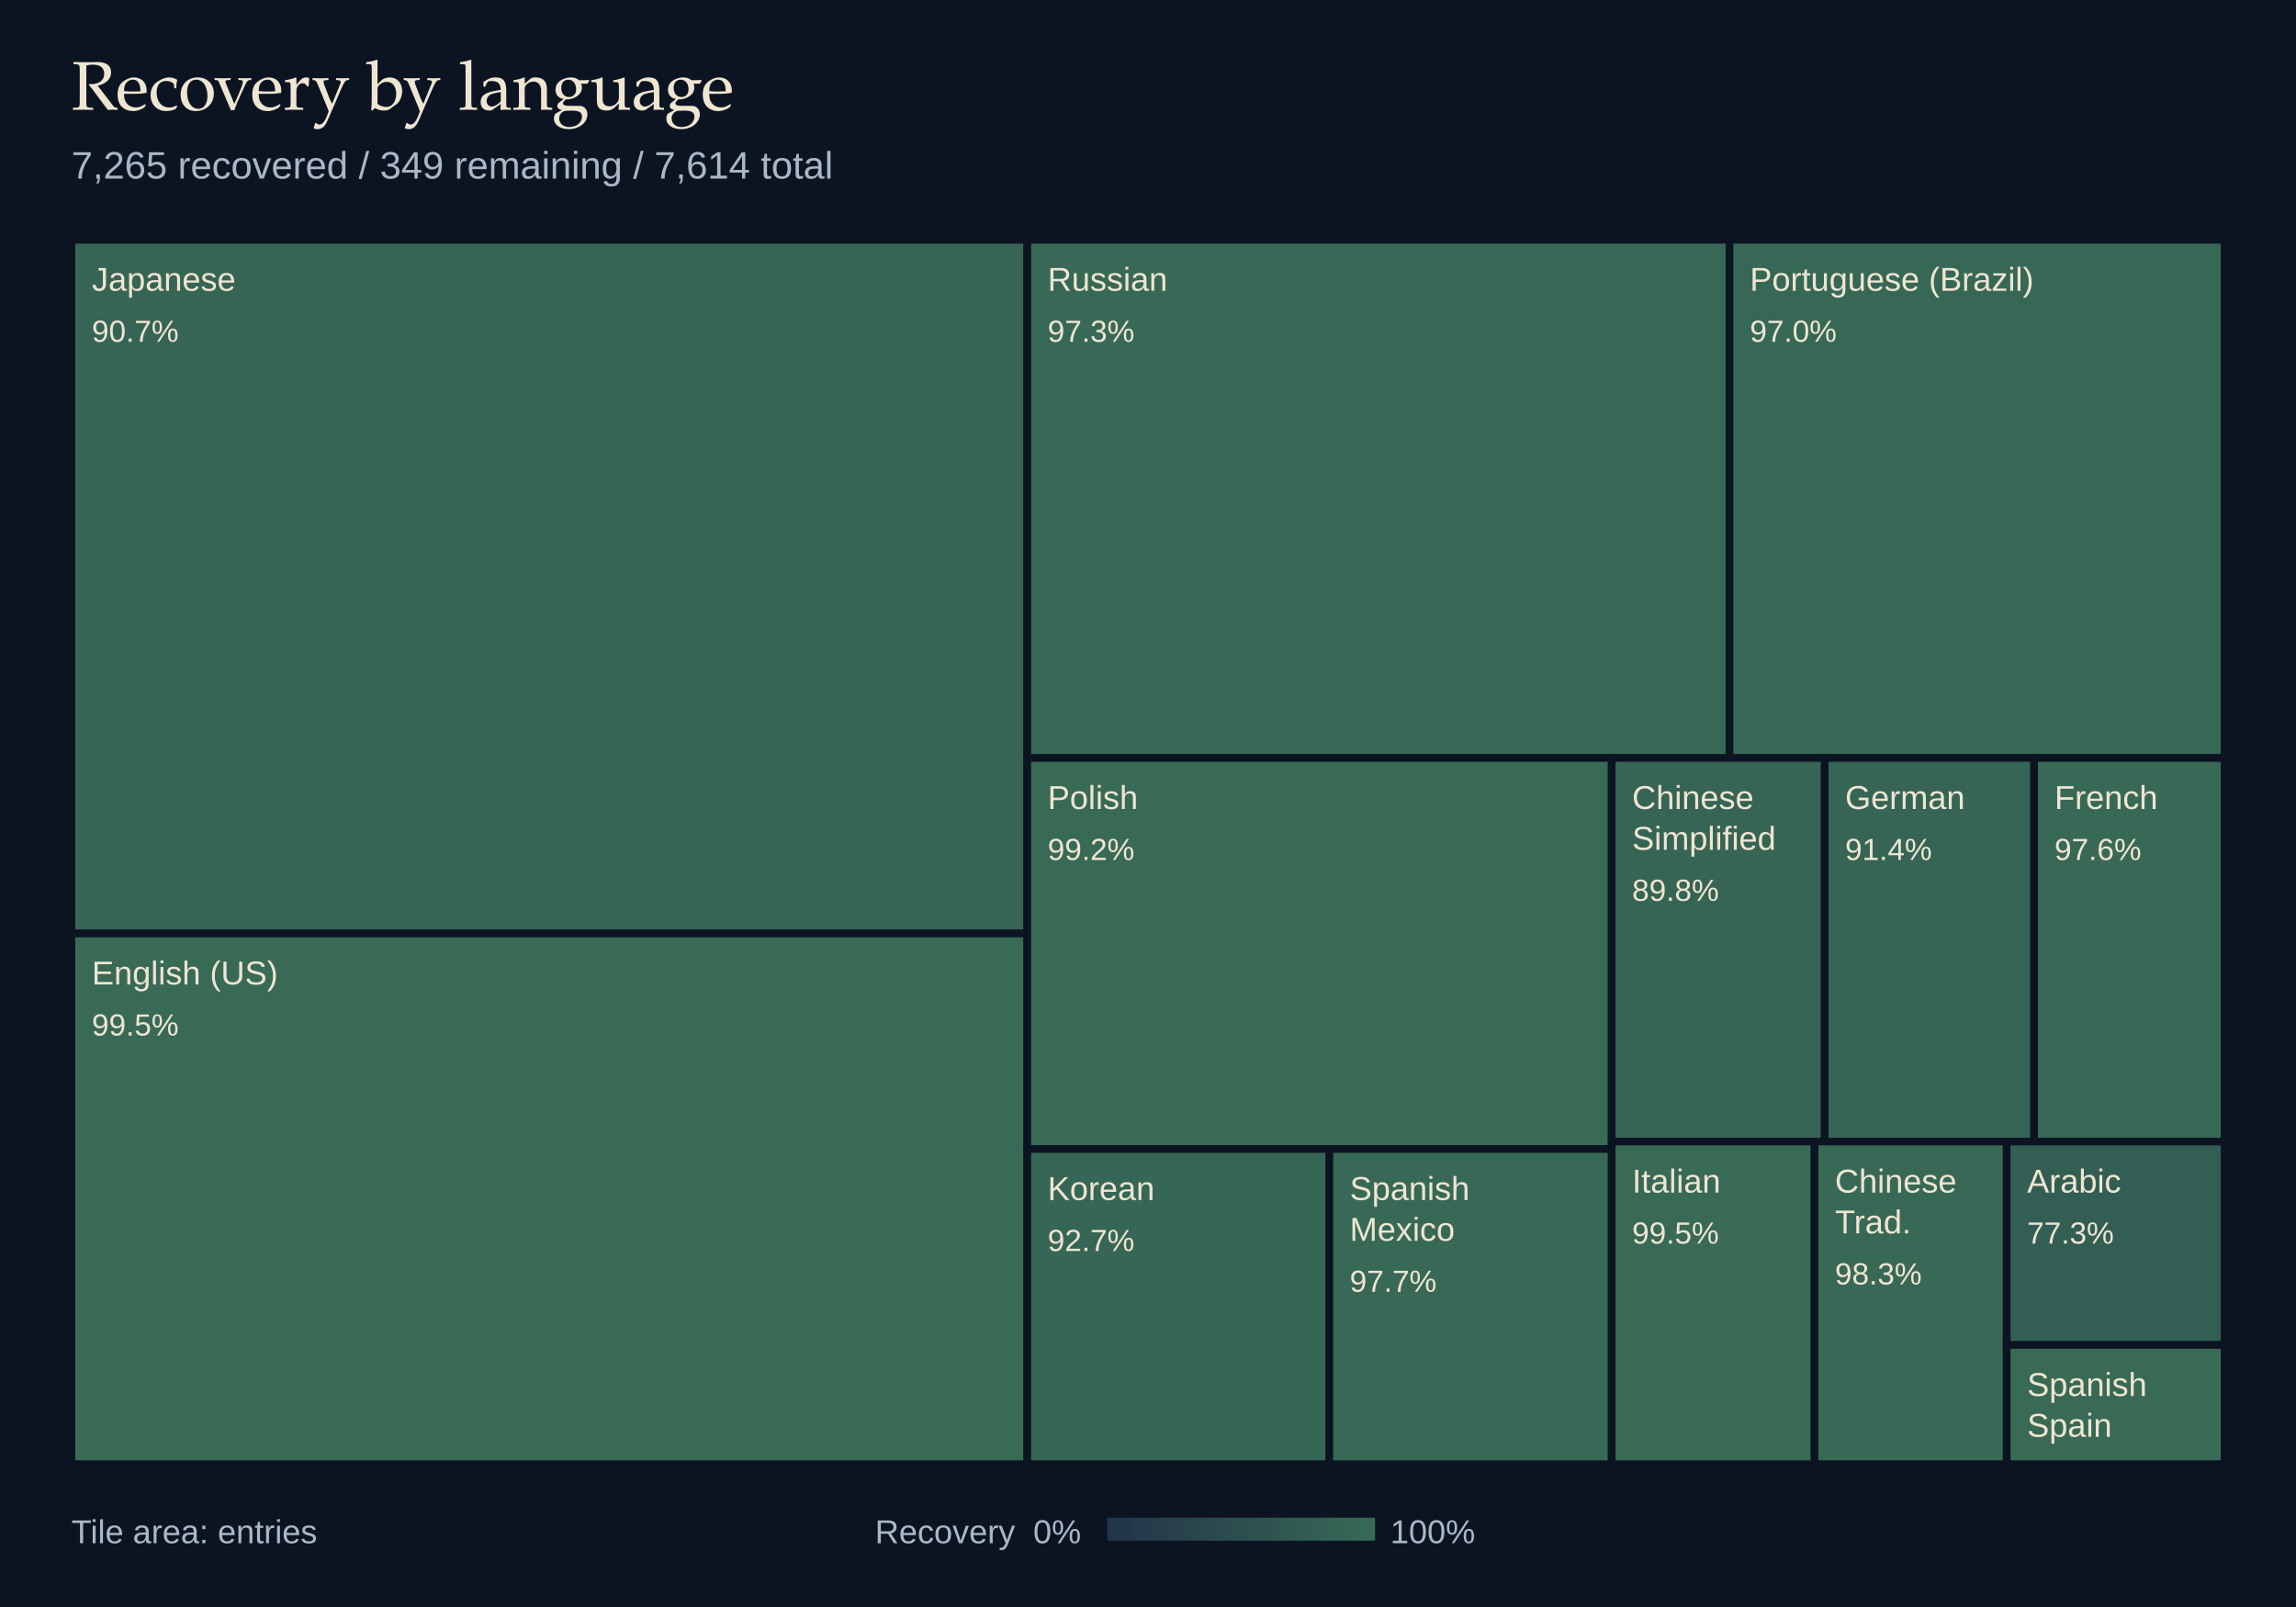
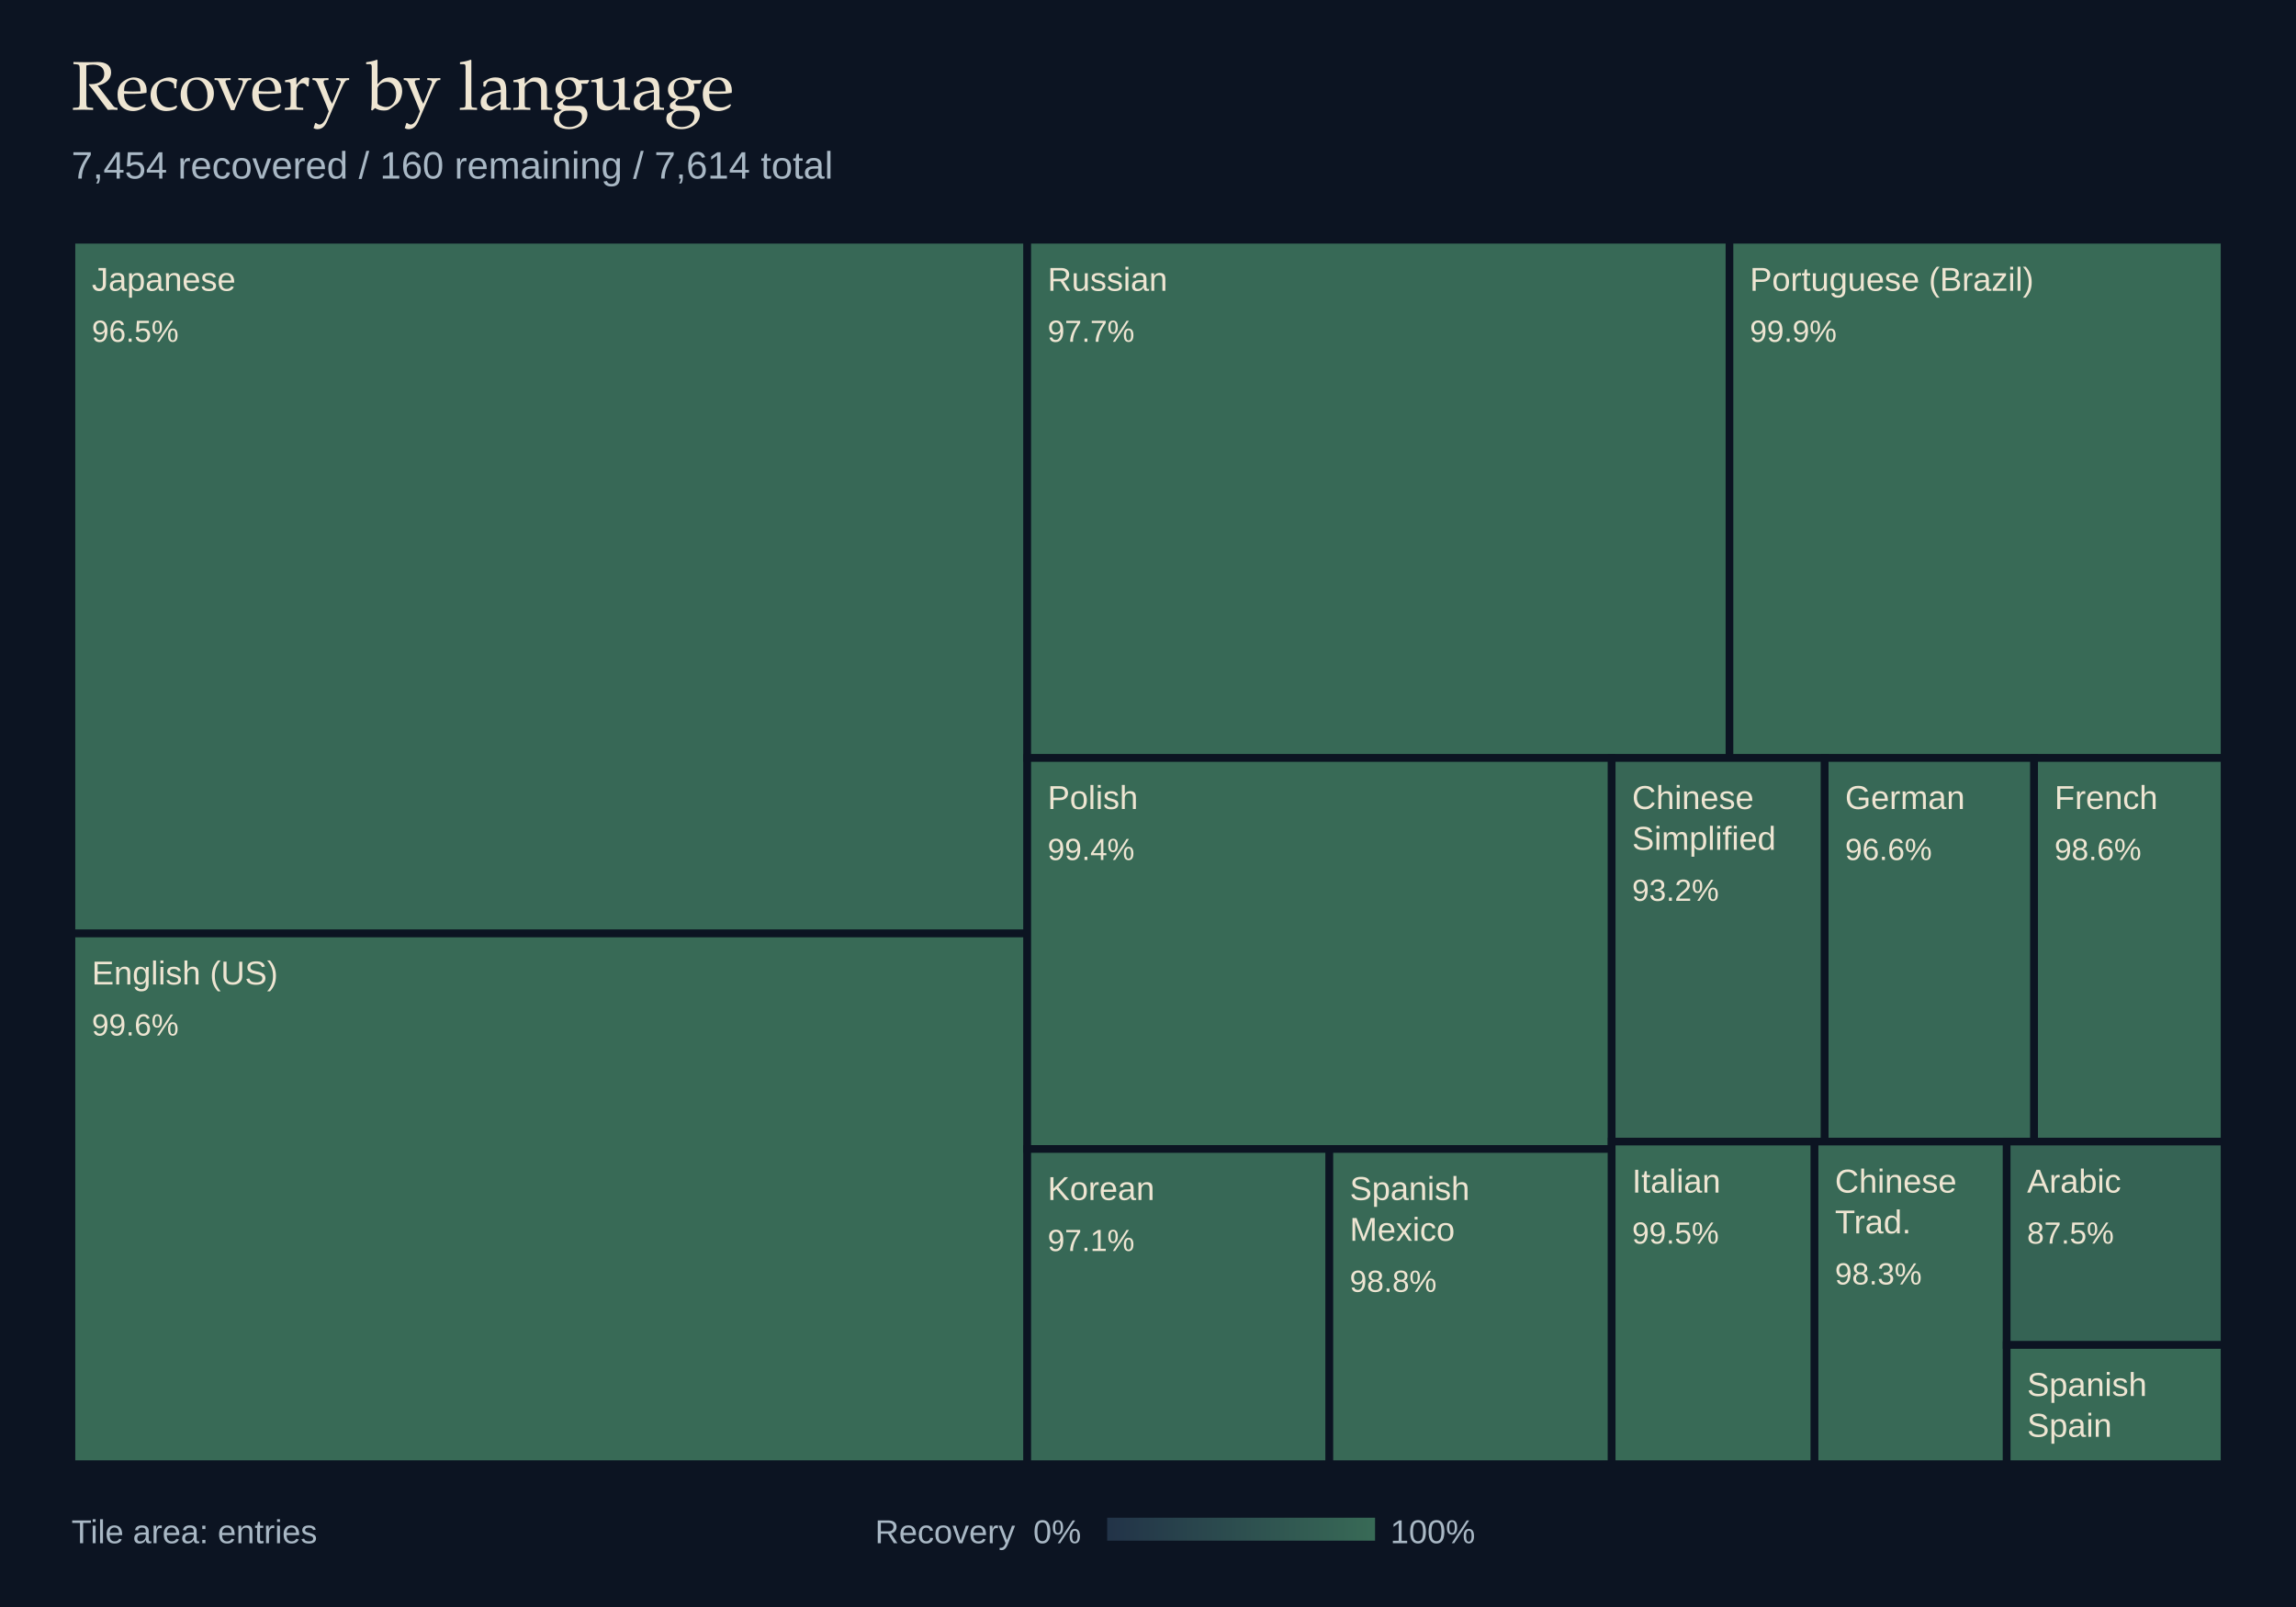
<svg xmlns="http://www.w3.org/2000/svg" width="900" height="630" viewBox="0 0 900 630" role="img" aria-labelledby="title description">
  <defs>
    <linearGradient id="scale">
      <stop stop-color="#223348" />
      <stop offset="1" stop-color="#386a56" />
    </linearGradient>
  </defs>
  <rect width="900" height="630" fill="#0c1422" />
  <text x="28" y="43" fill="#eee5d2" font-family="Palatino, Georgia, serif" font-size="27">Recovery by language</text>
-   <text x="28" y="70" fill="#a9b8c5" font-family="Segoe UI, Arial, sans-serif" font-size="15">7,265 recovered  /  349 remaining  /  7,614 total</text>
-   <rect x="28.000" y="94.000" width="374.668" height="271.953" fill="#366555" stroke="#0c1422" stroke-width="3" />
+   <text x="28" y="70" fill="#a9b8c5" font-family="Segoe UI, Arial, sans-serif" font-size="15">7,454 recovered  /  160 remaining  /  7,614 total</text>
+   <rect x="28.000" y="94.000" width="374.668" height="271.953" fill="#376856" stroke="#0c1422" stroke-width="3" />
  <text x="36.000" y="114.000" fill="#eee5d2" font-family="Segoe UI, Arial, sans-serif" font-size="13">Japanese</text>
-   <text x="36.000" y="134.000" fill="#eee5d2" font-family="Segoe UI, Arial, sans-serif" font-size="12">90.7%</text>
+   <text x="36.000" y="134.000" fill="#eee5d2" font-family="Segoe UI, Arial, sans-serif" font-size="12">96.5%</text>
  <rect x="28.000" y="365.953" width="374.668" height="208.047" fill="#386a56" stroke="#0c1422" stroke-width="3" />
  <text x="36.000" y="385.953" fill="#eee5d2" font-family="Segoe UI, Arial, sans-serif" font-size="13">English (US)</text>
-   <text x="36.000" y="405.953" fill="#eee5d2" font-family="Segoe UI, Arial, sans-serif" font-size="12">99.5%</text>
+   <text x="36.000" y="405.953" fill="#eee5d2" font-family="Segoe UI, Arial, sans-serif" font-size="12">99.6%</text>
  <rect x="402.668" y="94.000" width="275.261" height="203.155" fill="#376956" stroke="#0c1422" stroke-width="3" />
  <text x="410.668" y="114.000" fill="#eee5d2" font-family="Segoe UI, Arial, sans-serif" font-size="13">Russian</text>
-   <text x="410.668" y="134.000" fill="#eee5d2" font-family="Segoe UI, Arial, sans-serif" font-size="12">97.3%</text>
-   <rect x="677.929" y="94.000" width="194.071" height="203.155" fill="#376856" stroke="#0c1422" stroke-width="3" />
+   <text x="410.668" y="134.000" fill="#eee5d2" font-family="Segoe UI, Arial, sans-serif" font-size="12">97.7%</text>
+   <rect x="677.929" y="94.000" width="194.071" height="203.155" fill="#386a56" stroke="#0c1422" stroke-width="3" />
  <text x="685.929" y="114.000" fill="#eee5d2" font-family="Segoe UI, Arial, sans-serif" font-size="13">Portuguese (Brazil)</text>
-   <text x="685.929" y="134.000" fill="#eee5d2" font-family="Segoe UI, Arial, sans-serif" font-size="12">97.0%</text>
+   <text x="685.929" y="134.000" fill="#eee5d2" font-family="Segoe UI, Arial, sans-serif" font-size="12">99.9%</text>
  <rect x="402.668" y="297.155" width="229.093" height="153.286" fill="#386a56" stroke="#0c1422" stroke-width="3" />
  <text x="410.668" y="317.155" fill="#eee5d2" font-family="Segoe UI, Arial, sans-serif" font-size="13">Polish</text>
-   <text x="410.668" y="337.155" fill="#eee5d2" font-family="Segoe UI, Arial, sans-serif" font-size="12">99.2%</text>
-   <rect x="402.668" y="450.442" width="118.422" height="123.558" fill="#366655" stroke="#0c1422" stroke-width="3" />
+   <text x="410.668" y="337.155" fill="#eee5d2" font-family="Segoe UI, Arial, sans-serif" font-size="12">99.4%</text>
+   <rect x="402.668" y="450.442" width="118.422" height="123.558" fill="#376856" stroke="#0c1422" stroke-width="3" />
  <text x="410.668" y="470.442" fill="#eee5d2" font-family="Segoe UI, Arial, sans-serif" font-size="13">Korean</text>
-   <text x="410.668" y="490.442" fill="#eee5d2" font-family="Segoe UI, Arial, sans-serif" font-size="12">92.7%</text>
-   <rect x="521.090" y="450.442" width="110.671" height="123.558" fill="#376956" stroke="#0c1422" stroke-width="3" />
+   <text x="410.668" y="490.442" fill="#eee5d2" font-family="Segoe UI, Arial, sans-serif" font-size="12">97.1%</text>
+   <rect x="521.090" y="450.442" width="110.671" height="123.558" fill="#386956" stroke="#0c1422" stroke-width="3" />
  <text x="529.090" y="470.442" fill="#eee5d2" font-family="Segoe UI, Arial, sans-serif" font-size="13">Spanish</text>
  <text x="529.090" y="486.442" fill="#eee5d2" font-family="Segoe UI, Arial, sans-serif" font-size="13">Mexico</text>
-   <text x="529.090" y="506.442" fill="#eee5d2" font-family="Segoe UI, Arial, sans-serif" font-size="12">97.7%</text>
-   <rect x="631.760" y="297.155" width="83.500" height="150.382" fill="#366455" stroke="#0c1422" stroke-width="3" />
+   <text x="529.090" y="506.442" fill="#eee5d2" font-family="Segoe UI, Arial, sans-serif" font-size="12">98.8%</text>
+   <rect x="631.760" y="297.155" width="83.500" height="150.382" fill="#376655" stroke="#0c1422" stroke-width="3" />
  <text x="639.760" y="317.155" fill="#eee5d2" font-family="Segoe UI, Arial, sans-serif" font-size="13">Chinese</text>
  <text x="639.760" y="333.155" fill="#eee5d2" font-family="Segoe UI, Arial, sans-serif" font-size="13">Simplified</text>
-   <text x="639.760" y="353.155" fill="#eee5d2" font-family="Segoe UI, Arial, sans-serif" font-size="12">89.8%</text>
-   <rect x="715.260" y="297.155" width="82.085" height="150.382" fill="#366555" stroke="#0c1422" stroke-width="3" />
+   <text x="639.760" y="353.155" fill="#eee5d2" font-family="Segoe UI, Arial, sans-serif" font-size="12">93.2%</text>
+   <rect x="715.260" y="297.155" width="82.085" height="150.382" fill="#376856" stroke="#0c1422" stroke-width="3" />
  <text x="723.260" y="317.155" fill="#eee5d2" font-family="Segoe UI, Arial, sans-serif" font-size="13">German</text>
-   <text x="723.260" y="337.155" fill="#eee5d2" font-family="Segoe UI, Arial, sans-serif" font-size="12">91.4%</text>
-   <rect x="797.345" y="297.155" width="74.655" height="150.382" fill="#376956" stroke="#0c1422" stroke-width="3" />
+   <text x="723.260" y="337.155" fill="#eee5d2" font-family="Segoe UI, Arial, sans-serif" font-size="12">96.6%</text>
+   <rect x="797.345" y="297.155" width="74.655" height="150.382" fill="#386956" stroke="#0c1422" stroke-width="3" />
  <text x="805.345" y="317.155" fill="#eee5d2" font-family="Segoe UI, Arial, sans-serif" font-size="13">French</text>
-   <text x="805.345" y="337.155" fill="#eee5d2" font-family="Segoe UI, Arial, sans-serif" font-size="12">97.6%</text>
+   <text x="805.345" y="337.155" fill="#eee5d2" font-family="Segoe UI, Arial, sans-serif" font-size="12">98.6%</text>
  <rect x="631.760" y="447.537" width="79.519" height="126.463" fill="#386a56" stroke="#0c1422" stroke-width="3" />
  <text x="639.760" y="467.537" fill="#eee5d2" font-family="Segoe UI, Arial, sans-serif" font-size="13">Italian</text>
  <text x="639.760" y="487.537" fill="#eee5d2" font-family="Segoe UI, Arial, sans-serif" font-size="12">99.5%</text>
  <rect x="711.279" y="447.537" width="75.312" height="126.463" fill="#386956" stroke="#0c1422" stroke-width="3" />
  <text x="719.279" y="467.537" fill="#eee5d2" font-family="Segoe UI, Arial, sans-serif" font-size="13">Chinese</text>
  <text x="719.279" y="483.537" fill="#eee5d2" font-family="Segoe UI, Arial, sans-serif" font-size="13">Trad.</text>
  <text x="719.279" y="503.537" fill="#eee5d2" font-family="Segoe UI, Arial, sans-serif" font-size="12">98.3%</text>
-   <rect x="786.591" y="447.537" width="85.409" height="79.740" fill="#335e53" stroke="#0c1422" stroke-width="3" />
+   <rect x="786.591" y="447.537" width="85.409" height="79.740" fill="#356354" stroke="#0c1422" stroke-width="3" />
  <text x="794.591" y="467.537" fill="#eee5d2" font-family="Segoe UI, Arial, sans-serif" font-size="13">Arabic</text>
-   <text x="794.591" y="487.537" fill="#eee5d2" font-family="Segoe UI, Arial, sans-serif" font-size="12">77.3%</text>
+   <text x="794.591" y="487.537" fill="#eee5d2" font-family="Segoe UI, Arial, sans-serif" font-size="12">87.5%</text>
  <rect x="786.591" y="527.277" width="85.409" height="46.723" fill="#386a56" stroke="#0c1422" stroke-width="3" />
  <text x="794.591" y="547.277" fill="#eee5d2" font-family="Segoe UI, Arial, sans-serif" font-size="13">Spanish</text>
  <text x="794.591" y="563.277" fill="#eee5d2" font-family="Segoe UI, Arial, sans-serif" font-size="13">Spain</text>
  <text x="28" y="605" fill="#a9b8c5" font-family="Segoe UI, Arial, sans-serif" font-size="13">Tile area: entries</text>
  <text x="343" y="605" fill="#a9b8c5" font-family="Segoe UI, Arial, sans-serif" font-size="13">Recovery</text>
  <text x="405" y="605" fill="#a9b8c5" font-family="Segoe UI, Arial, sans-serif" font-size="13">0%</text>
  <rect x="434" y="595" width="105" height="9" fill="url(#scale)" />
  <text x="545" y="605" fill="#a9b8c5" font-family="Segoe UI, Arial, sans-serif" font-size="13">100%</text>
</svg>
